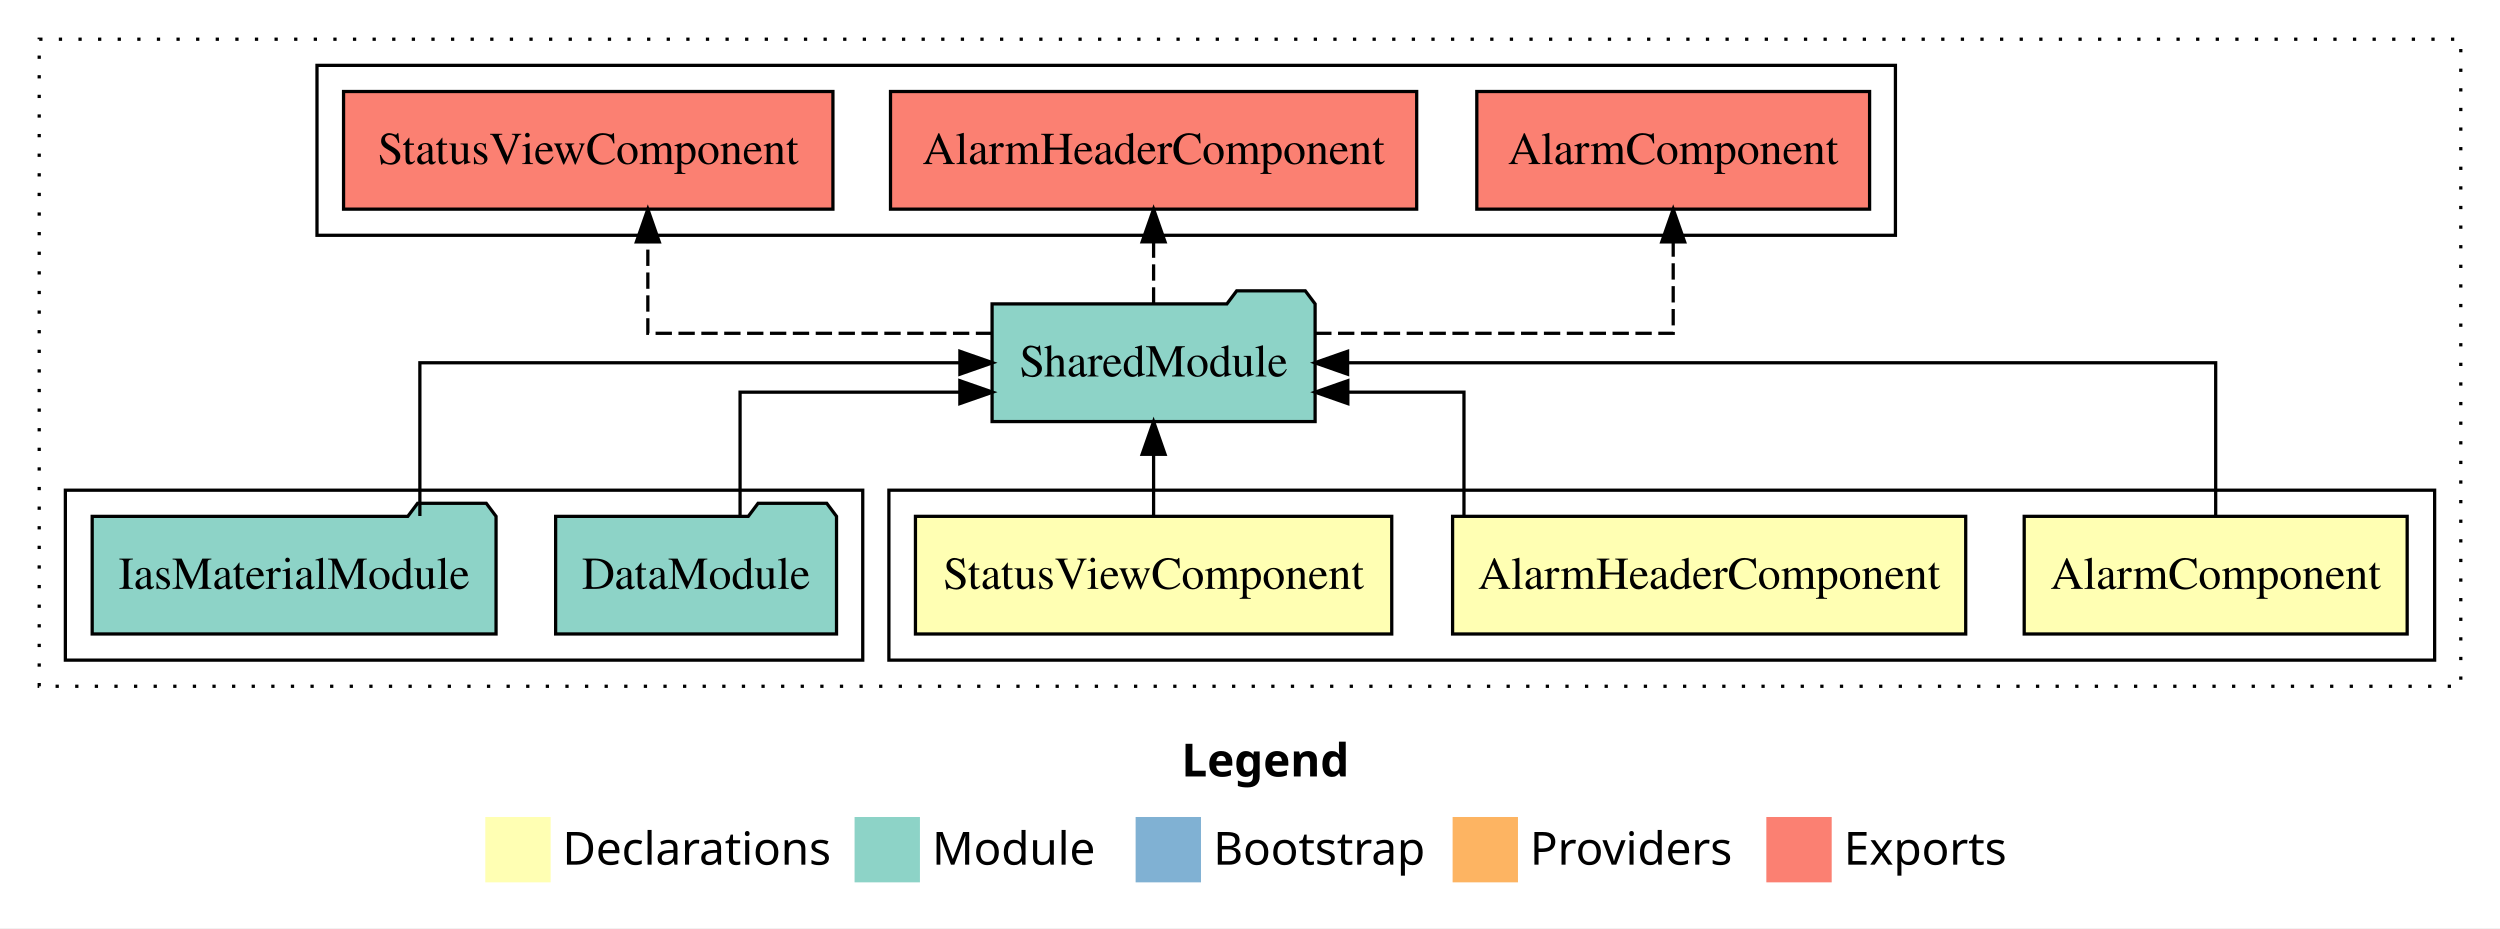
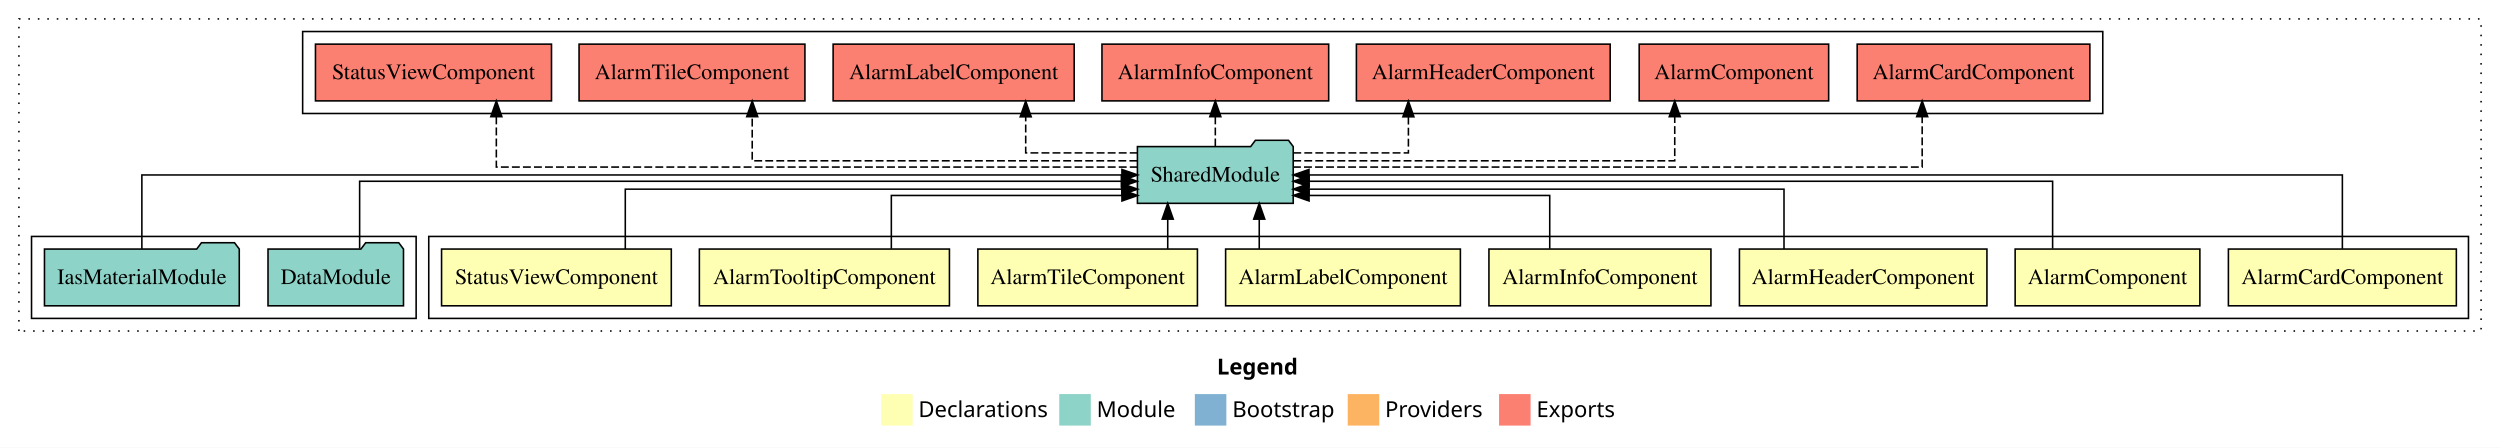
- <svg xmlns="http://www.w3.org/2000/svg" width="765pt" height="284pt" viewBox="0.00 0.00 765.00 284.00">
+ <svg xmlns="http://www.w3.org/2000/svg" width="1586pt" height="284pt" viewBox="0.00 0.00 1586.00 284.00">
  <g id="graph0" class="graph" transform="scale(1 1) rotate(0) translate(4 280)">
-     <polygon fill="#ffffff" stroke="transparent" points="-4,4 -4,-280 761,-280 761,4 -4,4" />
-     <text text-anchor="start" x="357.509" y="-42.4" font-family="sans-serif" font-weight="bold" font-size="14.00" fill="#000000">Legend</text>
-     <polygon fill="#ffffb3" stroke="transparent" points="144.5,-10 144.5,-30 164.5,-30 164.5,-10 144.5,-10" />
-     <text text-anchor="start" x="168.129" y="-15.4" font-family="sans-serif" font-size="14.00" fill="#000000">  Declarations</text>
-     <polygon fill="#8dd3c7" stroke="transparent" points="257.5,-10 257.5,-30 277.5,-30 277.5,-10 257.5,-10" />
-     <text text-anchor="start" x="281.225" y="-15.4" font-family="sans-serif" font-size="14.00" fill="#000000">  Module</text>
-     <polygon fill="#80b1d3" stroke="transparent" points="343.5,-10 343.5,-30 363.5,-30 363.5,-10 343.5,-10" />
-     <text text-anchor="start" x="367.281" y="-15.4" font-family="sans-serif" font-size="14.00" fill="#000000">  Bootstrap</text>
-     <polygon fill="#fdb462" stroke="transparent" points="440.5,-10 440.5,-30 460.5,-30 460.5,-10 440.5,-10" />
-     <text text-anchor="start" x="464.173" y="-15.4" font-family="sans-serif" font-size="14.00" fill="#000000">  Providers</text>
-     <polygon fill="#fb8072" stroke="transparent" points="536.5,-10 536.5,-30 556.5,-30 556.5,-10 536.5,-10" />
-     <text text-anchor="start" x="560.226" y="-15.4" font-family="sans-serif" font-size="14.00" fill="#000000">  Exports</text>
+     <polygon fill="#ffffff" stroke="transparent" points="-4,4 -4,-280 1582,-280 1582,4 -4,4" />
+     <text text-anchor="start" x="768.009" y="-42.4" font-family="sans-serif" font-weight="bold" font-size="14.00" fill="#000000">Legend</text>
+     <polygon fill="#ffffb3" stroke="transparent" points="555,-10 555,-30 575,-30 575,-10 555,-10" />
+     <text text-anchor="start" x="578.629" y="-15.4" font-family="sans-serif" font-size="14.00" fill="#000000">  Declarations</text>
+     <polygon fill="#8dd3c7" stroke="transparent" points="668,-10 668,-30 688,-30 688,-10 668,-10" />
+     <text text-anchor="start" x="691.725" y="-15.4" font-family="sans-serif" font-size="14.00" fill="#000000">  Module</text>
+     <polygon fill="#80b1d3" stroke="transparent" points="754,-10 754,-30 774,-30 774,-10 754,-10" />
+     <text text-anchor="start" x="777.781" y="-15.4" font-family="sans-serif" font-size="14.00" fill="#000000">  Bootstrap</text>
+     <polygon fill="#fdb462" stroke="transparent" points="851,-10 851,-30 871,-30 871,-10 851,-10" />
+     <text text-anchor="start" x="874.673" y="-15.4" font-family="sans-serif" font-size="14.00" fill="#000000">  Providers</text>
+     <polygon fill="#fb8072" stroke="transparent" points="947,-10 947,-30 967,-30 967,-10 947,-10" />
+     <text text-anchor="start" x="970.726" y="-15.4" font-family="sans-serif" font-size="14.00" fill="#000000">  Exports</text>
    <g id="clust1" class="cluster">
-       <polygon fill="none" stroke="#000000" stroke-dasharray="1,5" points="8,-70 8,-268 749,-268 749,-70 8,-70" />
+       <polygon fill="none" stroke="#000000" stroke-dasharray="1,5" points="8,-70 8,-268 1570,-268 1570,-70 8,-70" />
    </g>
    <g id="clust2" class="cluster">
-       <polygon fill="none" stroke="#000000" points="268,-78 268,-130 741,-130 741,-78 268,-78" />
+       <polygon fill="none" stroke="#000000" points="268,-78 268,-130 1562,-130 1562,-78 268,-78" />
    </g>
-     <g id="clust6" class="cluster">
+     <g id="clust11" class="cluster">
      <polygon fill="none" stroke="#000000" points="16,-78 16,-130 260,-130 260,-78 16,-78" />
    </g>
-     <g id="clust7" class="cluster">
-       <polygon fill="none" stroke="#000000" points="93,-208 93,-260 576,-260 576,-208 93,-208" />
+     <g id="clust12" class="cluster">
+       <polygon fill="none" stroke="#000000" points="188,-208 188,-260 1330,-260 1330,-208 188,-208" />
    </g>
    <g id="node1" class="node">
-       <polygon fill="#ffffb3" stroke="#000000" points="732.595,-122 615.405,-122 615.405,-86 732.595,-86 732.595,-122" />
-       <text text-anchor="middle" x="674" y="-99.8" font-family="Times,serif" font-size="14.00" fill="#000000">AlarmComponent</text>
+       <polygon fill="#ffffb3" stroke="#000000" points="1554.307,-122 1409.693,-122 1409.693,-86 1554.307,-86 1554.307,-122" />
+       <text text-anchor="middle" x="1482" y="-99.8" font-family="Times,serif" font-size="14.00" fill="#000000">AlarmCardComponent</text>
+     </g>
+     <g id="node9" class="node">
+       <polygon fill="#8dd3c7" stroke="#000000" points="816.423,-187 813.423,-191 792.423,-191 789.423,-187 717.577,-187 717.577,-151 816.423,-151 816.423,-187" />
+       <text text-anchor="middle" x="767" y="-164.8" font-family="Times,serif" font-size="14.00" fill="#000000">SharedModule</text>
+     </g>
+     <g id="edge1" class="edge">
+       <path fill="none" stroke="#000000" d="M1482,-122.106C1482,-141.339 1482,-169 1482,-169 1482,-169 826.427,-169 826.427,-169" />
+       <polygon fill="#000000" stroke="#000000" points="826.427,-165.5 816.427,-169 826.427,-172.5 826.427,-165.5" />
+     </g>
+     <g id="node2" class="node">
+       <polygon fill="#ffffb3" stroke="#000000" points="1391.595,-122 1274.405,-122 1274.405,-86 1391.595,-86 1391.595,-122" />
+       <text text-anchor="middle" x="1333" y="-99.8" font-family="Times,serif" font-size="14.00" fill="#000000">AlarmComponent</text>
+     </g>
+     <g id="edge2" class="edge">
+       <path fill="none" stroke="#000000" d="M1298.178,-122.302C1298.178,-140.27 1298.178,-165 1298.178,-165 1298.178,-165 826.495,-165 826.495,-165" />
+       <polygon fill="#000000" stroke="#000000" points="826.495,-161.5 816.495,-165 826.495,-168.5 826.495,-161.5" />
+     </g>
+     <g id="node3" class="node">
+       <polygon fill="#ffffb3" stroke="#000000" points="1256.507,-122 1099.493,-122 1099.493,-86 1256.507,-86 1256.507,-122" />
+       <text text-anchor="middle" x="1178" y="-99.8" font-family="Times,serif" font-size="14.00" fill="#000000">AlarmHeaderComponent</text>
+     </g>
+     <g id="edge3" class="edge">
+       <path fill="none" stroke="#000000" d="M1127.772,-122.027C1127.772,-138.398 1127.772,-160 1127.772,-160 1127.772,-160 826.407,-160 826.407,-160" />
+       <polygon fill="#000000" stroke="#000000" points="826.407,-156.5 816.407,-160 826.407,-163.5 826.407,-156.5" />
    </g>
    <g id="node4" class="node">
-       <polygon fill="#8dd3c7" stroke="#000000" points="398.423,-187 395.423,-191 374.423,-191 371.423,-187 299.577,-187 299.577,-151 398.423,-151 398.423,-187" />
-       <text text-anchor="middle" x="349" y="-164.8" font-family="Times,serif" font-size="14.00" fill="#000000">SharedModule</text>
+       <polygon fill="#ffffb3" stroke="#000000" points="1081.417,-122 940.583,-122 940.583,-86 1081.417,-86 1081.417,-122" />
+       <text text-anchor="middle" x="1011" y="-99.8" font-family="Times,serif" font-size="14.00" fill="#000000">AlarmInfoComponent</text>
    </g>
-     <g id="edge1" class="edge">
-       <path fill="none" stroke="#000000" d="M674,-122.106C674,-141.339 674,-169 674,-169 674,-169 408.361,-169 408.361,-169" />
-       <polygon fill="#000000" stroke="#000000" points="408.361,-165.5 398.361,-169 408.361,-172.5 408.361,-165.5" />
+     <g id="edge4" class="edge">
+       <path fill="none" stroke="#000000" d="M979.148,-122.187C979.148,-137.182 979.148,-156 979.148,-156 979.148,-156 826.471,-156 826.471,-156" />
+       <polygon fill="#000000" stroke="#000000" points="826.471,-152.5 816.471,-156 826.471,-159.5 826.471,-152.5" />
    </g>
-     <g id="node2" class="node">
-       <polygon fill="#ffffb3" stroke="#000000" points="597.507,-122 440.493,-122 440.493,-86 597.507,-86 597.507,-122" />
-       <text text-anchor="middle" x="519" y="-99.8" font-family="Times,serif" font-size="14.00" fill="#000000">AlarmHeaderComponent</text>
+     <g id="node5" class="node">
+       <polygon fill="#ffffb3" stroke="#000000" points="922.468,-122 773.532,-122 773.532,-86 922.468,-86 922.468,-122" />
+       <text text-anchor="middle" x="848" y="-99.8" font-family="Times,serif" font-size="14.00" fill="#000000">AlarmLabelComponent</text>
    </g>
-     <g id="edge2" class="edge">
-       <path fill="none" stroke="#000000" d="M443.975,-122.027C443.975,-138.398 443.975,-160 443.975,-160 443.975,-160 408.435,-160 408.435,-160" />
-       <polygon fill="#000000" stroke="#000000" points="408.435,-156.5 398.435,-160 408.435,-163.5 408.435,-156.5" />
+     <g id="edge5" class="edge">
+       <path fill="none" stroke="#000000" d="M794.864,-122.106C794.864,-122.106 794.864,-140.991 794.864,-140.991" />
+       <polygon fill="#000000" stroke="#000000" points="791.364,-140.991 794.864,-150.991 798.364,-140.991 791.364,-140.991" />
    </g>
-     <g id="node3" class="node">
+     <g id="node6" class="node">
+       <polygon fill="#ffffb3" stroke="#000000" points="755.644,-122 616.356,-122 616.356,-86 755.644,-86 755.644,-122" />
+       <text text-anchor="middle" x="686" y="-99.8" font-family="Times,serif" font-size="14.00" fill="#000000">AlarmTileComponent</text>
+     </g>
+     <g id="edge6" class="edge">
+       <path fill="none" stroke="#000000" d="M736.805,-122.106C736.805,-122.106 736.805,-140.991 736.805,-140.991" />
+       <polygon fill="#000000" stroke="#000000" points="733.306,-140.991 736.805,-150.991 740.306,-140.991 733.306,-140.991" />
+     </g>
+     <g id="node7" class="node">
+       <polygon fill="#ffffb3" stroke="#000000" points="598.32,-122 439.68,-122 439.68,-86 598.32,-86 598.32,-122" />
+       <text text-anchor="middle" x="519" y="-99.8" font-family="Times,serif" font-size="14.00" fill="#000000">AlarmTooltipComponent</text>
+     </g>
+     <g id="edge7" class="edge">
+       <path fill="none" stroke="#000000" d="M561.463,-122.187C561.463,-137.182 561.463,-156 561.463,-156 561.463,-156 707.769,-156 707.769,-156" />
+       <polygon fill="#000000" stroke="#000000" points="707.769,-159.5 717.769,-156 707.769,-152.5 707.769,-159.5" />
+     </g>
+     <g id="node8" class="node">
      <polygon fill="#ffffb3" stroke="#000000" points="421.874,-122 276.126,-122 276.126,-86 421.874,-86 421.874,-122" />
      <text text-anchor="middle" x="349" y="-99.8" font-family="Times,serif" font-size="14.00" fill="#000000">StatusViewComponent</text>
    </g>
-     <g id="edge3" class="edge">
-       <path fill="none" stroke="#000000" d="M349,-122.106C349,-122.106 349,-140.991 349,-140.991" />
-       <polygon fill="#000000" stroke="#000000" points="345.5,-140.991 349,-150.991 352.5,-140.991 345.5,-140.991" />
+     <g id="edge8" class="edge">
+       <path fill="none" stroke="#000000" d="M392.683,-122.027C392.683,-138.398 392.683,-160 392.683,-160 392.683,-160 707.68,-160 707.68,-160" />
+       <polygon fill="#000000" stroke="#000000" points="707.68,-163.5 717.68,-160 707.68,-156.5 707.68,-163.5" />
    </g>
-     <g id="node7" class="node">
-       <polygon fill="#fb8072" stroke="#000000" points="568.096,-252 447.904,-252 447.904,-216 568.096,-216 568.096,-252" />
-       <text text-anchor="middle" x="508" y="-229.8" font-family="Times,serif" font-size="14.00" fill="#000000">AlarmComponent </text>
+     <g id="node12" class="node">
+       <polygon fill="#fb8072" stroke="#000000" points="1321.807,-252 1174.193,-252 1174.193,-216 1321.807,-216 1321.807,-252" />
+       <text text-anchor="middle" x="1248" y="-229.8" font-family="Times,serif" font-size="14.00" fill="#000000">AlarmCardComponent </text>
    </g>
-     <g id="edge6" class="edge">
-       <path fill="none" stroke="#000000" stroke-dasharray="5,2" d="M398.437,-178C445.112,-178 508,-178 508,-178 508,-178 508,-205.973 508,-205.973" />
-       <polygon fill="#000000" stroke="#000000" points="504.5,-205.973 508,-215.973 511.5,-205.973 504.5,-205.973" />
+     <g id="edge11" class="edge">
+       <path fill="none" stroke="#000000" stroke-dasharray="5,2" d="M816.272,-174C932.761,-174 1215.425,-174 1215.425,-174 1215.425,-174 1215.425,-205.998 1215.425,-205.998" />
+       <polygon fill="#000000" stroke="#000000" points="1211.925,-205.998 1215.425,-215.998 1218.925,-205.998 1211.925,-205.998" />
    </g>
-     <g id="node8" class="node">
-       <polygon fill="#fb8072" stroke="#000000" points="429.506,-252 268.494,-252 268.494,-216 429.506,-216 429.506,-252" />
-       <text text-anchor="middle" x="349" y="-229.8" font-family="Times,serif" font-size="14.00" fill="#000000">AlarmHeaderComponent </text>
+     <g id="node13" class="node">
+       <polygon fill="#fb8072" stroke="#000000" points="1156.096,-252 1035.904,-252 1035.904,-216 1156.096,-216 1156.096,-252" />
+       <text text-anchor="middle" x="1096" y="-229.8" font-family="Times,serif" font-size="14.00" fill="#000000">AlarmComponent </text>
    </g>
-     <g id="edge7" class="edge">
-       <path fill="none" stroke="#000000" stroke-dasharray="5,2" d="M349,-187.106C349,-187.106 349,-205.991 349,-205.991" />
-       <polygon fill="#000000" stroke="#000000" points="345.5,-205.991 349,-215.991 352.5,-205.991 345.5,-205.991" />
+     <g id="edge12" class="edge">
+       <path fill="none" stroke="#000000" stroke-dasharray="5,2" d="M816.441,-178C899.595,-178 1058.455,-178 1058.455,-178 1058.455,-178 1058.455,-205.973 1058.455,-205.973" />
+       <polygon fill="#000000" stroke="#000000" points="1054.955,-205.973 1058.455,-215.973 1061.955,-205.973 1054.955,-205.973" />
    </g>
-     <g id="node9" class="node">
-       <polygon fill="#fb8072" stroke="#000000" points="250.874,-252 101.126,-252 101.126,-216 250.874,-216 250.874,-252" />
-       <text text-anchor="middle" x="176" y="-229.8" font-family="Times,serif" font-size="14.00" fill="#000000">StatusViewComponent </text>
+     <g id="node14" class="node">
+       <polygon fill="#fb8072" stroke="#000000" points="1017.506,-252 856.494,-252 856.494,-216 1017.506,-216 1017.506,-252" />
+       <text text-anchor="middle" x="937" y="-229.8" font-family="Times,serif" font-size="14.00" fill="#000000">AlarmHeaderComponent </text>
    </g>
-     <g id="edge8" class="edge">
-       <path fill="none" stroke="#000000" stroke-dasharray="5,2" d="M299.606,-178C254.314,-178 194.237,-178 194.237,-178 194.237,-178 194.237,-205.973 194.237,-205.973" />
-       <polygon fill="#000000" stroke="#000000" points="190.737,-205.973 194.237,-215.973 197.737,-205.973 190.737,-205.973" />
+     <g id="edge13" class="edge">
+       <path fill="none" stroke="#000000" stroke-dasharray="5,2" d="M816.468,-183C850.464,-183 889.49,-183 889.49,-183 889.49,-183 889.49,-205.876 889.49,-205.876" />
+       <polygon fill="#000000" stroke="#000000" points="885.99,-205.876 889.49,-215.876 892.99,-205.876 885.99,-205.876" />
    </g>
-     <g id="node5" class="node">
+     <g id="node15" class="node">
+       <polygon fill="#fb8072" stroke="#000000" points="838.917,-252 695.083,-252 695.083,-216 838.917,-216 838.917,-252" />
+       <text text-anchor="middle" x="767" y="-229.8" font-family="Times,serif" font-size="14.00" fill="#000000">AlarmInfoComponent </text>
+     </g>
+     <g id="edge14" class="edge">
+       <path fill="none" stroke="#000000" stroke-dasharray="5,2" d="M767,-187.106C767,-187.106 767,-205.991 767,-205.991" />
+       <polygon fill="#000000" stroke="#000000" points="763.5,-205.991 767,-215.991 770.5,-205.991 763.5,-205.991" />
+     </g>
+     <g id="node16" class="node">
+       <polygon fill="#fb8072" stroke="#000000" points="677.468,-252 524.532,-252 524.532,-216 677.468,-216 677.468,-252" />
+       <text text-anchor="middle" x="601" y="-229.8" font-family="Times,serif" font-size="14.00" fill="#000000">AlarmLabelComponent </text>
+     </g>
+     <g id="edge15" class="edge">
+       <path fill="none" stroke="#000000" stroke-dasharray="5,2" d="M717.725,-183C684.504,-183 646.706,-183 646.706,-183 646.706,-183 646.706,-205.876 646.706,-205.876" />
+       <polygon fill="#000000" stroke="#000000" points="643.206,-205.876 646.706,-215.876 650.206,-205.876 643.206,-205.876" />
+     </g>
+     <g id="node17" class="node">
+       <polygon fill="#fb8072" stroke="#000000" points="506.644,-252 363.356,-252 363.356,-216 506.644,-216 506.644,-252" />
+       <text text-anchor="middle" x="435" y="-229.8" font-family="Times,serif" font-size="14.00" fill="#000000">AlarmTileComponent </text>
+     </g>
+     <g id="edge16" class="edge">
+       <path fill="none" stroke="#000000" stroke-dasharray="5,2" d="M717.494,-178C633.765,-178 473.206,-178 473.206,-178 473.206,-178 473.206,-205.973 473.206,-205.973" />
+       <polygon fill="#000000" stroke="#000000" points="469.706,-205.973 473.206,-215.973 476.706,-205.973 469.706,-205.973" />
+     </g>
+     <g id="node18" class="node">
+       <polygon fill="#fb8072" stroke="#000000" points="345.874,-252 196.126,-252 196.126,-216 345.874,-216 345.874,-252" />
+       <text text-anchor="middle" x="271" y="-229.8" font-family="Times,serif" font-size="14.00" fill="#000000">StatusViewComponent </text>
+     </g>
+     <g id="edge17" class="edge">
+       <path fill="none" stroke="#000000" stroke-dasharray="5,2" d="M717.753,-174C599.809,-174 310.875,-174 310.875,-174 310.875,-174 310.875,-205.998 310.875,-205.998" />
+       <polygon fill="#000000" stroke="#000000" points="307.375,-205.998 310.875,-215.998 314.375,-205.998 307.375,-205.998" />
+     </g>
+     <g id="node10" class="node">
      <polygon fill="#8dd3c7" stroke="#000000" points="251.976,-122 248.976,-126 227.976,-126 224.976,-122 166.024,-122 166.024,-86 251.976,-86 251.976,-122" />
      <text text-anchor="middle" x="209" y="-99.8" font-family="Times,serif" font-size="14.00" fill="#000000">DataModule</text>
    </g>
-     <g id="edge4" class="edge">
-       <path fill="none" stroke="#000000" d="M222.462,-122.027C222.462,-138.398 222.462,-160 222.462,-160 222.462,-160 289.715,-160 289.715,-160" />
-       <polygon fill="#000000" stroke="#000000" points="289.715,-163.5 299.715,-160 289.715,-156.5 289.715,-163.5" />
+     <g id="edge9" class="edge">
+       <path fill="none" stroke="#000000" d="M224.151,-122.302C224.151,-140.27 224.151,-165 224.151,-165 224.151,-165 707.387,-165 707.387,-165" />
+       <polygon fill="#000000" stroke="#000000" points="707.387,-168.5 717.387,-165 707.387,-161.5 707.387,-168.5" />
    </g>
-     <g id="node6" class="node">
+     <g id="node11" class="node">
      <polygon fill="#8dd3c7" stroke="#000000" points="147.791,-122 144.791,-126 123.791,-126 120.791,-122 24.209,-122 24.209,-86 147.791,-86 147.791,-122" />
      <text text-anchor="middle" x="86" y="-99.8" font-family="Times,serif" font-size="14.00" fill="#000000">IasMaterialModule</text>
    </g>
-     <g id="edge5" class="edge">
-       <path fill="none" stroke="#000000" d="M124.479,-122.106C124.479,-141.339 124.479,-169 124.479,-169 124.479,-169 289.728,-169 289.728,-169" />
-       <polygon fill="#000000" stroke="#000000" points="289.728,-172.5 299.728,-169 289.728,-165.5 289.728,-172.5" />
+     <g id="edge10" class="edge">
+       <path fill="none" stroke="#000000" d="M86,-122.106C86,-141.339 86,-169 86,-169 86,-169 707.75,-169 707.75,-169" />
+       <polygon fill="#000000" stroke="#000000" points="707.75,-172.5 717.75,-169 707.75,-165.5 707.75,-172.5" />
    </g>
  </g>
</svg>
